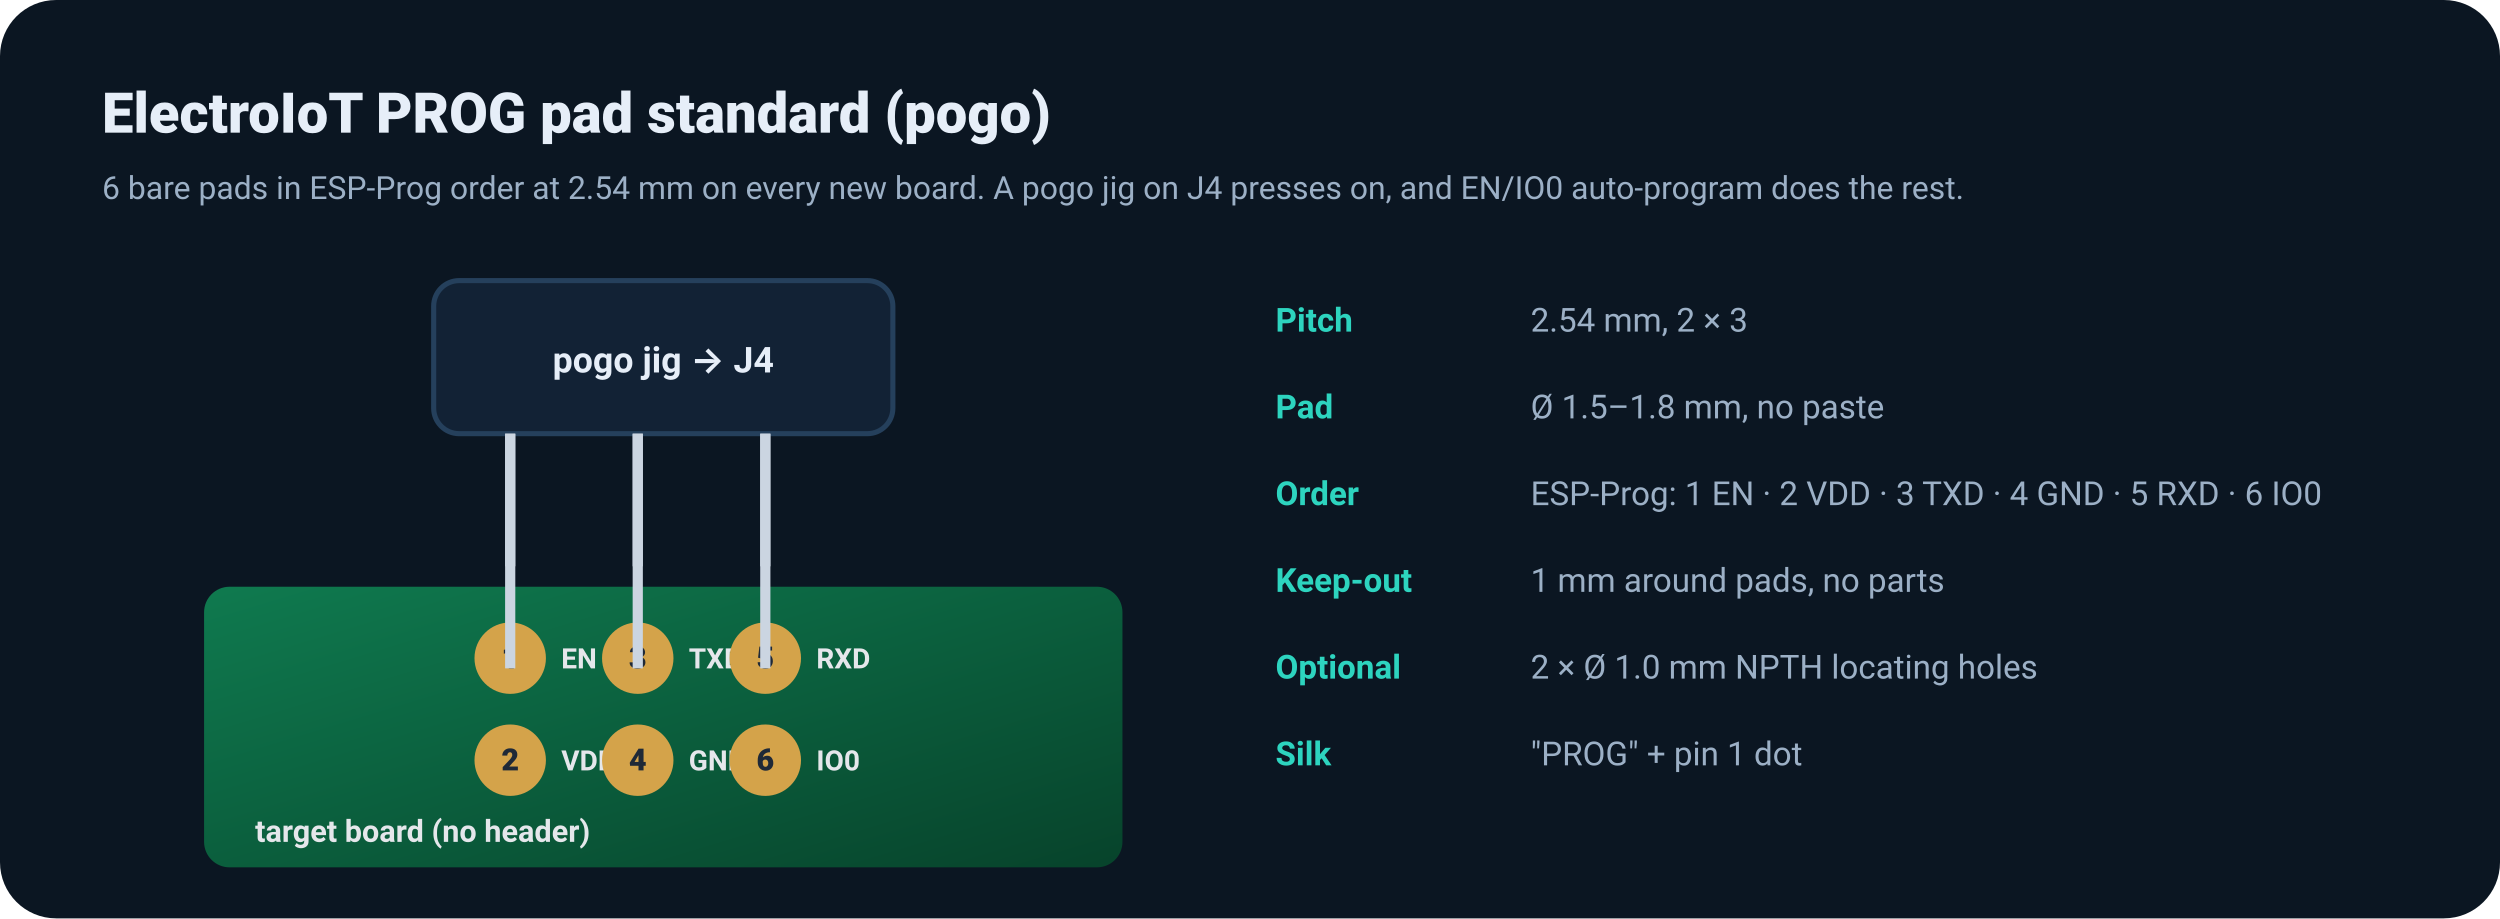
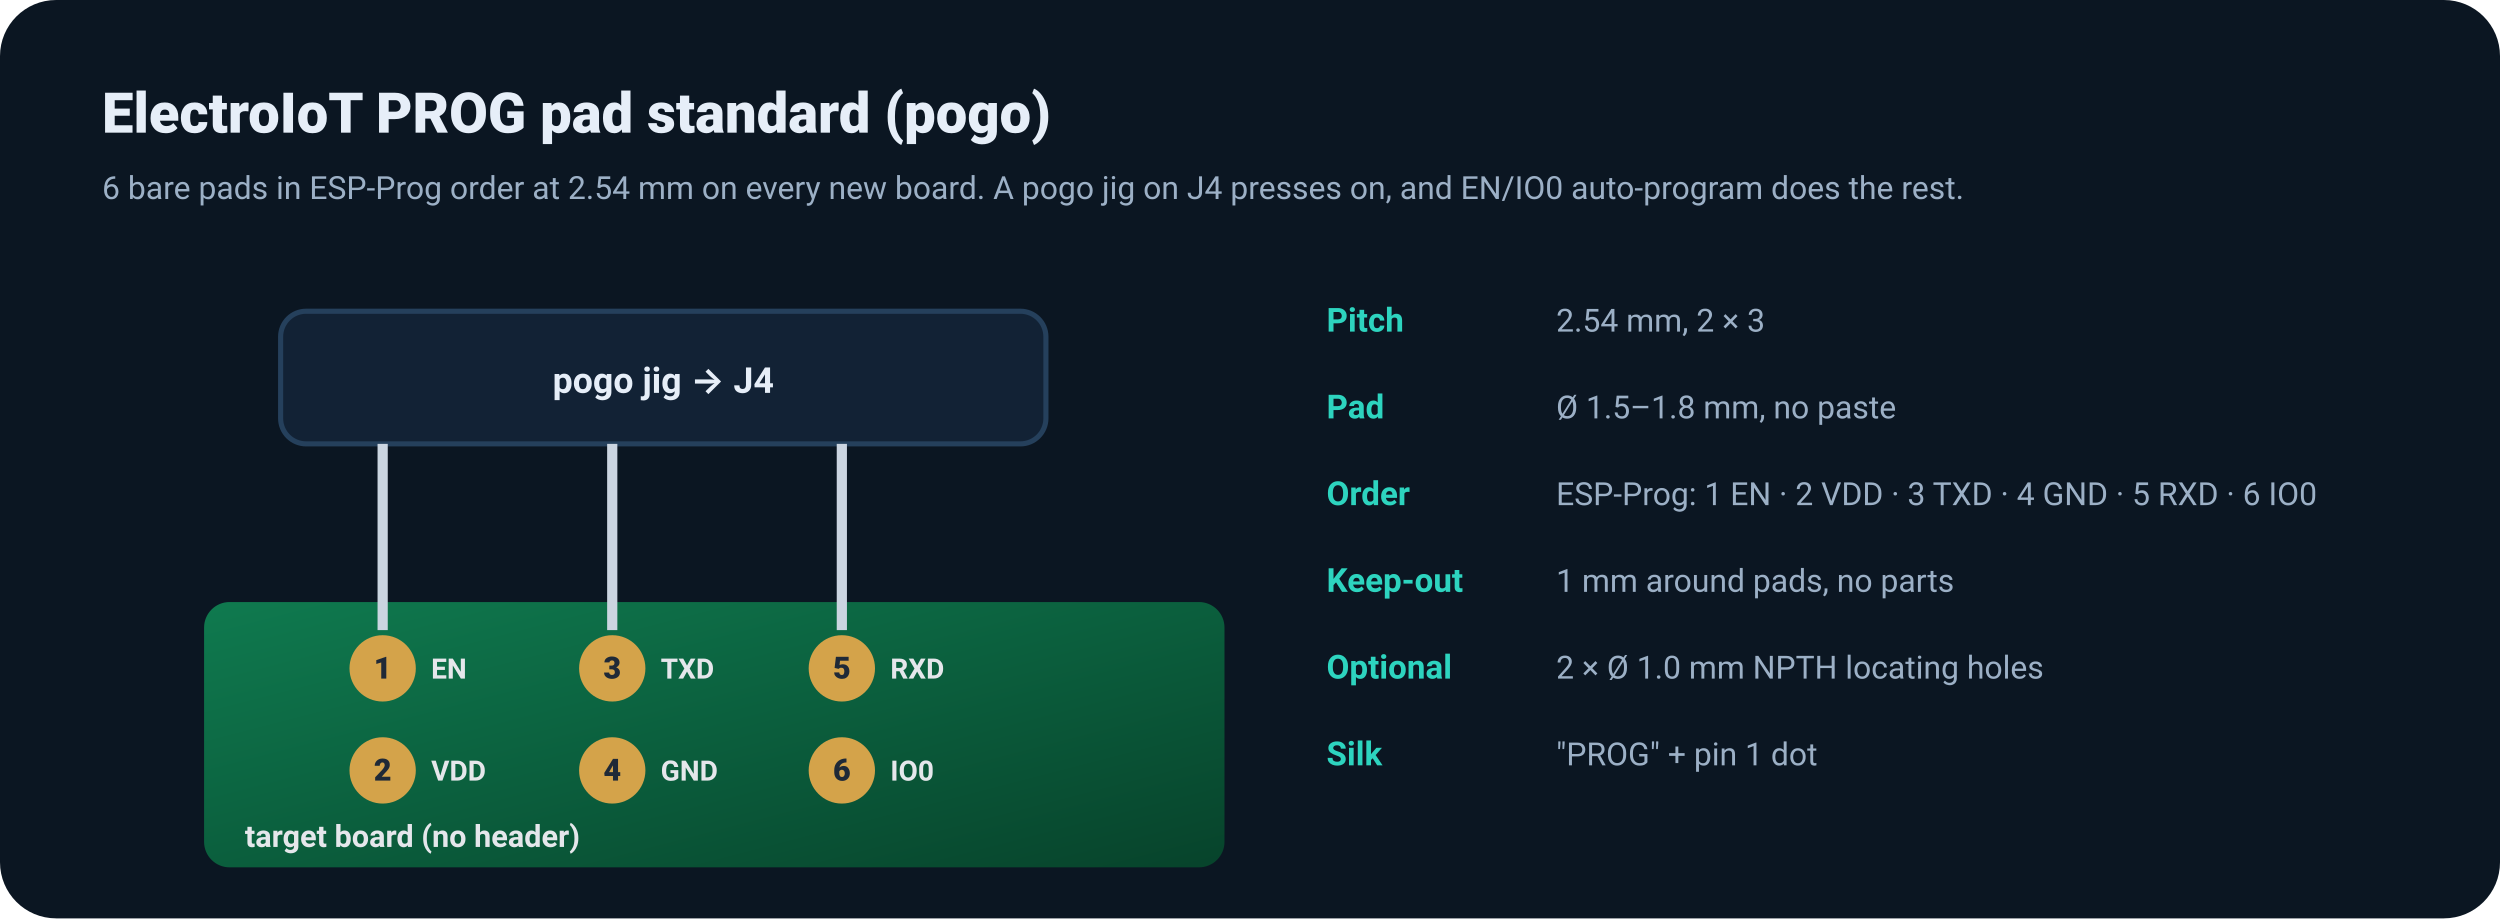
<svg xmlns="http://www.w3.org/2000/svg" viewBox="0 0 980 360" width="980" height="360" role="img">
  <style>
text{font-family:'Segoe UI',system-ui,-apple-system,Roboto,sans-serif}
.t{fill:#e6eef8;font-weight:700;font-size:15px}
.s{fill:#9cb0c6;font-size:12.5px}
.h{fill:#e6eef8;font-weight:800;font-size:22px}
.box{fill:#122235;stroke:#25405c;stroke-width:2}
.flow{fill:none;stroke-width:4;stroke-linecap:round;stroke-dasharray:10 12;animation:flow 1.2s linear infinite}
@keyframes flow{to{stroke-dashoffset:-44}}

.jig{animation:jig 5s ease-in-out infinite}
- @keyframes jig{0%,15%{transform:translateY(-40px)}35%,75%{transform:translateY(0)}95%,100%{transform:translateY(-40px)}}
+ @keyframes jig{0%,15%{transform:translateY(-28px)}35%,75%{transform:translateY(0)}95%,100%{transform:translateY(-28px)}}
.ok{animation:ok 5s step-end infinite;opacity:0}
@keyframes ok{0%{opacity:0}38%{opacity:1}75%{opacity:0}}

@media (prefers-reduced-motion:reduce){*{animation:none!important}}
</style>
  <rect width="980" height="360" rx="22" fill="#0b1622" />
  <defs>
    <linearGradient id="pg" x1="0" y1="0" x2="1" y2="1">
      <stop offset="0" stop-color="#0f7a4f" />
      <stop offset="1" stop-color="#07432b" />
    </linearGradient>
    <linearGradient id="chipg" x1="0" y1="0" x2="0" y2="1">
      <stop offset="0" stop-color="#2b2f36" />
      <stop offset="1" stop-color="#121418" />
    </linearGradient>
    <radialGradient id="glow" cx="80%" cy="0%" r="70%">
      <stop offset="0" stop-color="#14b8a6" stop-opacity=".35" />
      <stop offset="1" stop-color="#14b8a6" stop-opacity="0" />
    </radialGradient>
  </defs>
  <text x="40" y="52" class="h">ElectroIoT PROG pad standard (pogo)</text>
  <text x="40" y="78" class="s">6 bare pads in ESP-Prog order at 2.54 mm on every new board. A pogo jig on J4 presses on, and EN/IO0 auto-program does the rest.</text>
-   <rect x="80" y="230" width="360" height="110" rx="10" fill="url(#pg)" />
-   <text x="100" y="330" style="fill:#e5e7eb;font-weight:700;font-size:12px">target board (no header)</text>
-   <circle cx="200" cy="258" r="14" fill="#d4a34a" />
-   <text x="200" y="262" text-anchor="middle" style="fill:#1f2937;font-weight:800;font-size:12px">1</text>
-   <text x="220" y="262" style="fill:#e5e7eb;font-weight:700;font-size:11px">EN</text>
-   <circle cx="200" cy="298" r="14" fill="#d4a34a" />
-   <text x="200" y="302" text-anchor="middle" style="fill:#1f2937;font-weight:800;font-size:12px">2</text>
-   <text x="220" y="302" style="fill:#e5e7eb;font-weight:700;font-size:11px">VDD</text>
-   <circle cx="250" cy="258" r="14" fill="#d4a34a" />
-   <text x="250" y="262" text-anchor="middle" style="fill:#1f2937;font-weight:800;font-size:12px">3</text>
-   <text x="270" y="262" style="fill:#e5e7eb;font-weight:700;font-size:11px">TXD</text>
-   <circle cx="250" cy="298" r="14" fill="#d4a34a" />
-   <text x="250" y="302" text-anchor="middle" style="fill:#1f2937;font-weight:800;font-size:12px">4</text>
-   <text x="270" y="302" style="fill:#e5e7eb;font-weight:700;font-size:11px">GND</text>
-   <circle cx="300" cy="258" r="14" fill="#d4a34a" />
-   <text x="300" y="262" text-anchor="middle" style="fill:#1f2937;font-weight:800;font-size:12px">5</text>
-   <text x="320" y="262" style="fill:#e5e7eb;font-weight:700;font-size:11px">RXD</text>
-   <circle cx="300" cy="298" r="14" fill="#d4a34a" />
-   <text x="300" y="302" text-anchor="middle" style="fill:#1f2937;font-weight:800;font-size:12px">6</text>
-   <text x="320" y="302" style="fill:#e5e7eb;font-weight:700;font-size:11px">IO0</text>
+   <rect x="80" y="236" width="400" height="104" rx="10" fill="url(#pg)" />
+   <text x="96" y="332" style="fill:#e5e7eb;font-weight:700;font-size:12px">target board (no header)</text>
+   <circle cx="150" cy="262" r="13" fill="#d4a34a" />
+   <text x="150" y="266" text-anchor="middle" style="fill:#1f2937;font-weight:800;font-size:12px">1</text>
+   <text x="169" y="266" style="fill:#e5e7eb;font-weight:700;font-size:11px">EN</text>
+   <circle cx="150" cy="302" r="13" fill="#d4a34a" />
+   <text x="150" y="306" text-anchor="middle" style="fill:#1f2937;font-weight:800;font-size:12px">2</text>
+   <text x="169" y="306" style="fill:#e5e7eb;font-weight:700;font-size:11px">VDD</text>
+   <circle cx="240" cy="262" r="13" fill="#d4a34a" />
+   <text x="240" y="266" text-anchor="middle" style="fill:#1f2937;font-weight:800;font-size:12px">3</text>
+   <text x="259" y="266" style="fill:#e5e7eb;font-weight:700;font-size:11px">TXD</text>
+   <circle cx="240" cy="302" r="13" fill="#d4a34a" />
+   <text x="240" y="306" text-anchor="middle" style="fill:#1f2937;font-weight:800;font-size:12px">4</text>
+   <text x="259" y="306" style="fill:#e5e7eb;font-weight:700;font-size:11px">GND</text>
+   <circle cx="330" cy="262" r="13" fill="#d4a34a" />
+   <text x="330" y="266" text-anchor="middle" style="fill:#1f2937;font-weight:800;font-size:12px">5</text>
+   <text x="349" y="266" style="fill:#e5e7eb;font-weight:700;font-size:11px">RXD</text>
+   <circle cx="330" cy="302" r="13" fill="#d4a34a" />
+   <text x="330" y="306" text-anchor="middle" style="fill:#1f2937;font-weight:800;font-size:12px">6</text>
+   <text x="349" y="306" style="fill:#e5e7eb;font-weight:700;font-size:11px">IO0</text>
  <g class="jig">
-     <rect x="170" y="110" width="180" height="60" rx="10" fill="#122235" stroke="#25405c" stroke-width="2" />
-     <text x="260" y="146" text-anchor="middle" class="t" style="font-size:14px">pogo jig → J4</text>
-     <path d="M200 170V222" stroke="#cbd5e1" stroke-width="4" />
-     <path d="M200 170V262" stroke="#cbd5e1" stroke-width="4" />
-     <path d="M250 170V222" stroke="#cbd5e1" stroke-width="4" />
-     <path d="M250 170V262" stroke="#cbd5e1" stroke-width="4" />
-     <path d="M300 170V222" stroke="#cbd5e1" stroke-width="4" />
-     <path d="M300 170V262" stroke="#cbd5e1" stroke-width="4" />
+     <rect x="110" y="122" width="300" height="52" rx="10" fill="#122235" stroke="#25405c" stroke-width="2" />
+     <text x="260" y="154" text-anchor="middle" class="t" style="font-size:14px">pogo jig → J4</text>
+     <path d="M150 174V247" stroke="#cbd5e1" stroke-width="4" />
+     <path d="M240 174V247" stroke="#cbd5e1" stroke-width="4" />
+     <path d="M330 174V247" stroke="#cbd5e1" stroke-width="4" />
  </g>
  <g class="ok">
-     <text x="260" y="220" text-anchor="middle" style="fill:#4ade80;font-weight:800;font-size:13px">contact ✓</text>
+     <text x="430" y="290" style="fill:#4ade80;font-weight:800;font-size:13px">contact ✓</text>
  </g>
-   <text x="500" y="130" class="t" style="fill:#2dd4bf;font-size:13px">Pitch</text>
-   <text x="600" y="130" class="s" style="font-size:13px">2.54 mm, 2 × 3</text>
-   <text x="500" y="164" class="t" style="fill:#2dd4bf;font-size:13px">Pad</text>
-   <text x="600" y="164" class="s" style="font-size:13px">Ø 1.5–1.8 mm, no paste</text>
-   <text x="500" y="198" class="t" style="fill:#2dd4bf;font-size:13px">Order</text>
-   <text x="600" y="198" class="s" style="font-size:13px">ESP-Prog: 1 EN · 2 VDD · 3 TXD · 4 GND · 5 RXD · 6 IO0</text>
-   <text x="500" y="232" class="t" style="fill:#2dd4bf;font-size:13px">Keep-out</text>
-   <text x="600" y="232" class="s" style="font-size:13px">1 mm around pads, no parts</text>
-   <text x="500" y="266" class="t" style="fill:#2dd4bf;font-size:13px">Optional</text>
-   <text x="600" y="266" class="s" style="font-size:13px">2 × Ø 1.0 mm NPTH locating holes</text>
-   <text x="500" y="300" class="t" style="fill:#2dd4bf;font-size:13px">Silk</text>
-   <text x="600" y="300" class="s" style="font-size:13px">"PROG" + pin 1 dot</text>
+   <text x="520" y="130" class="t" style="fill:#2dd4bf;font-size:13px">Pitch</text>
+   <text x="610" y="130" class="s" style="font-size:12.5px">2.54 mm, 2 × 3</text>
+   <text x="520" y="164" class="t" style="fill:#2dd4bf;font-size:13px">Pad</text>
+   <text x="610" y="164" class="s" style="font-size:12.5px">Ø 1.5–1.8 mm, no paste</text>
+   <text x="520" y="198" class="t" style="fill:#2dd4bf;font-size:13px">Order</text>
+   <text x="610" y="198" class="s" style="font-size:12.5px">ESP-Prog: 1 EN · 2 VDD · 3 TXD · 4 GND · 5 RXD · 6 IO0</text>
+   <text x="520" y="232" class="t" style="fill:#2dd4bf;font-size:13px">Keep-out</text>
+   <text x="610" y="232" class="s" style="font-size:12.5px">1 mm around pads, no parts</text>
+   <text x="520" y="266" class="t" style="fill:#2dd4bf;font-size:13px">Optional</text>
+   <text x="610" y="266" class="s" style="font-size:12.5px">2 × Ø 1.0 mm NPTH locating holes</text>
+   <text x="520" y="300" class="t" style="fill:#2dd4bf;font-size:13px">Silk</text>
+   <text x="610" y="300" class="s" style="font-size:12.5px">"PROG" + pin 1 dot</text>
</svg>
